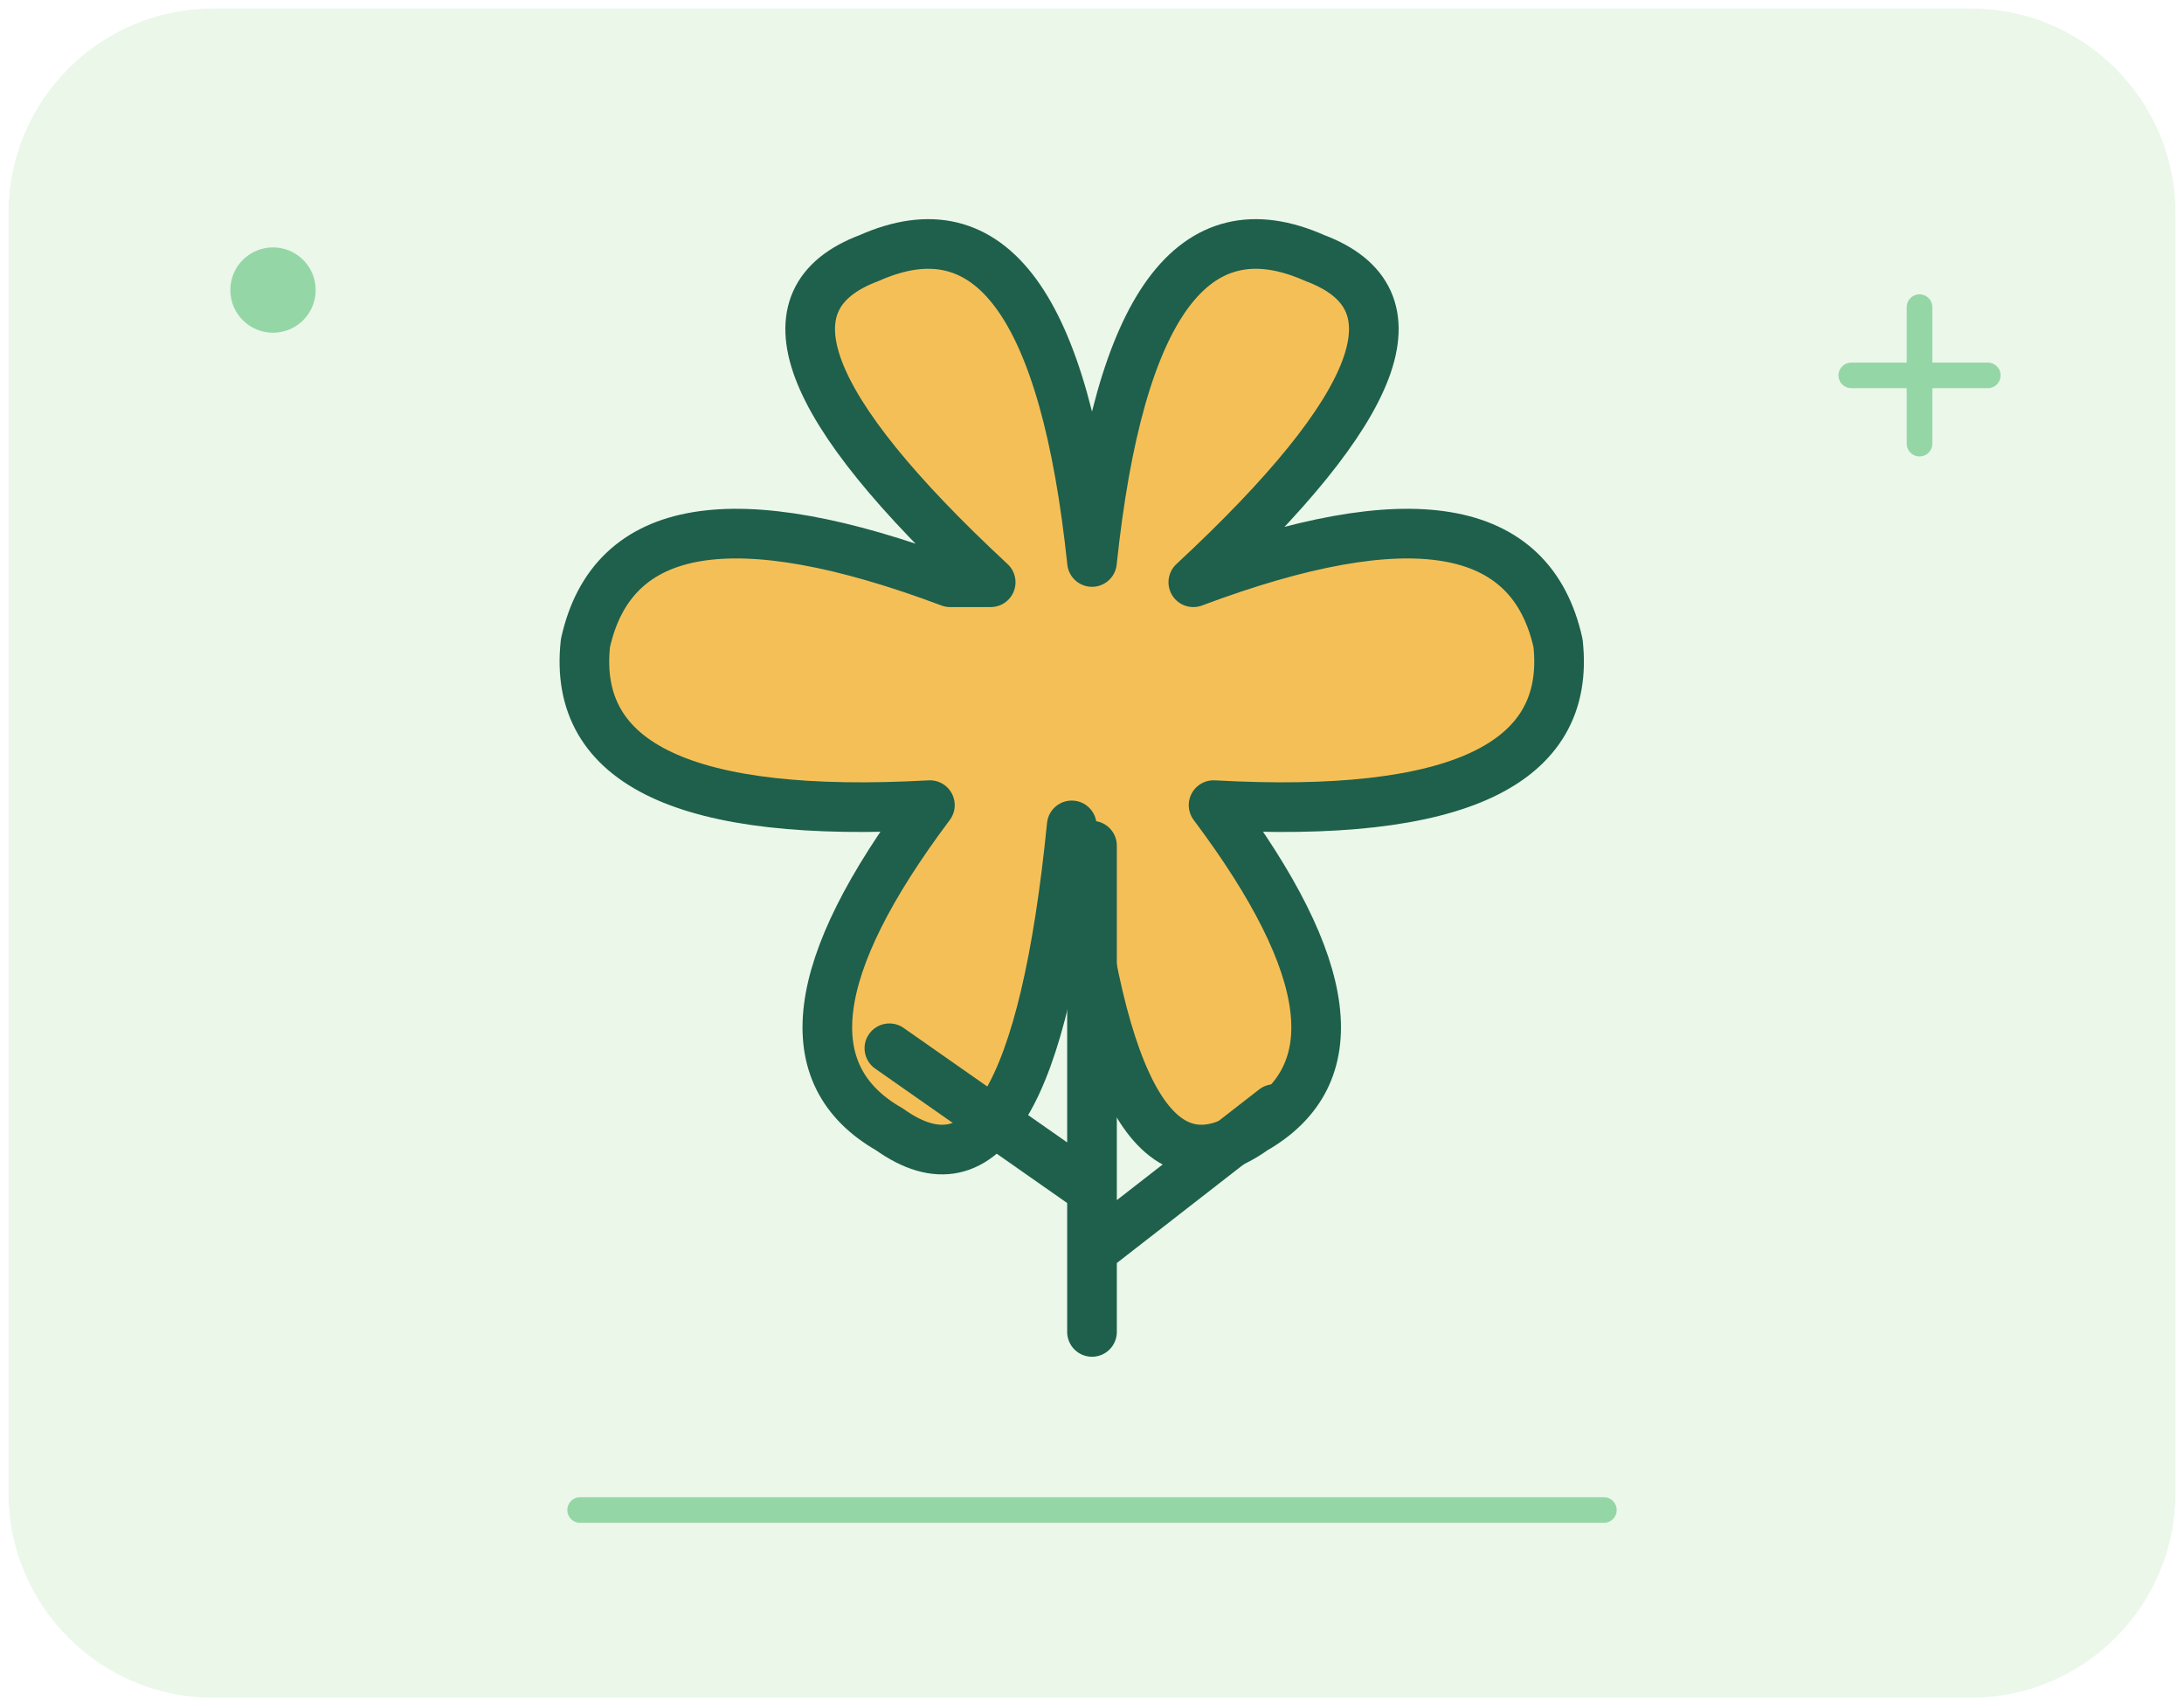
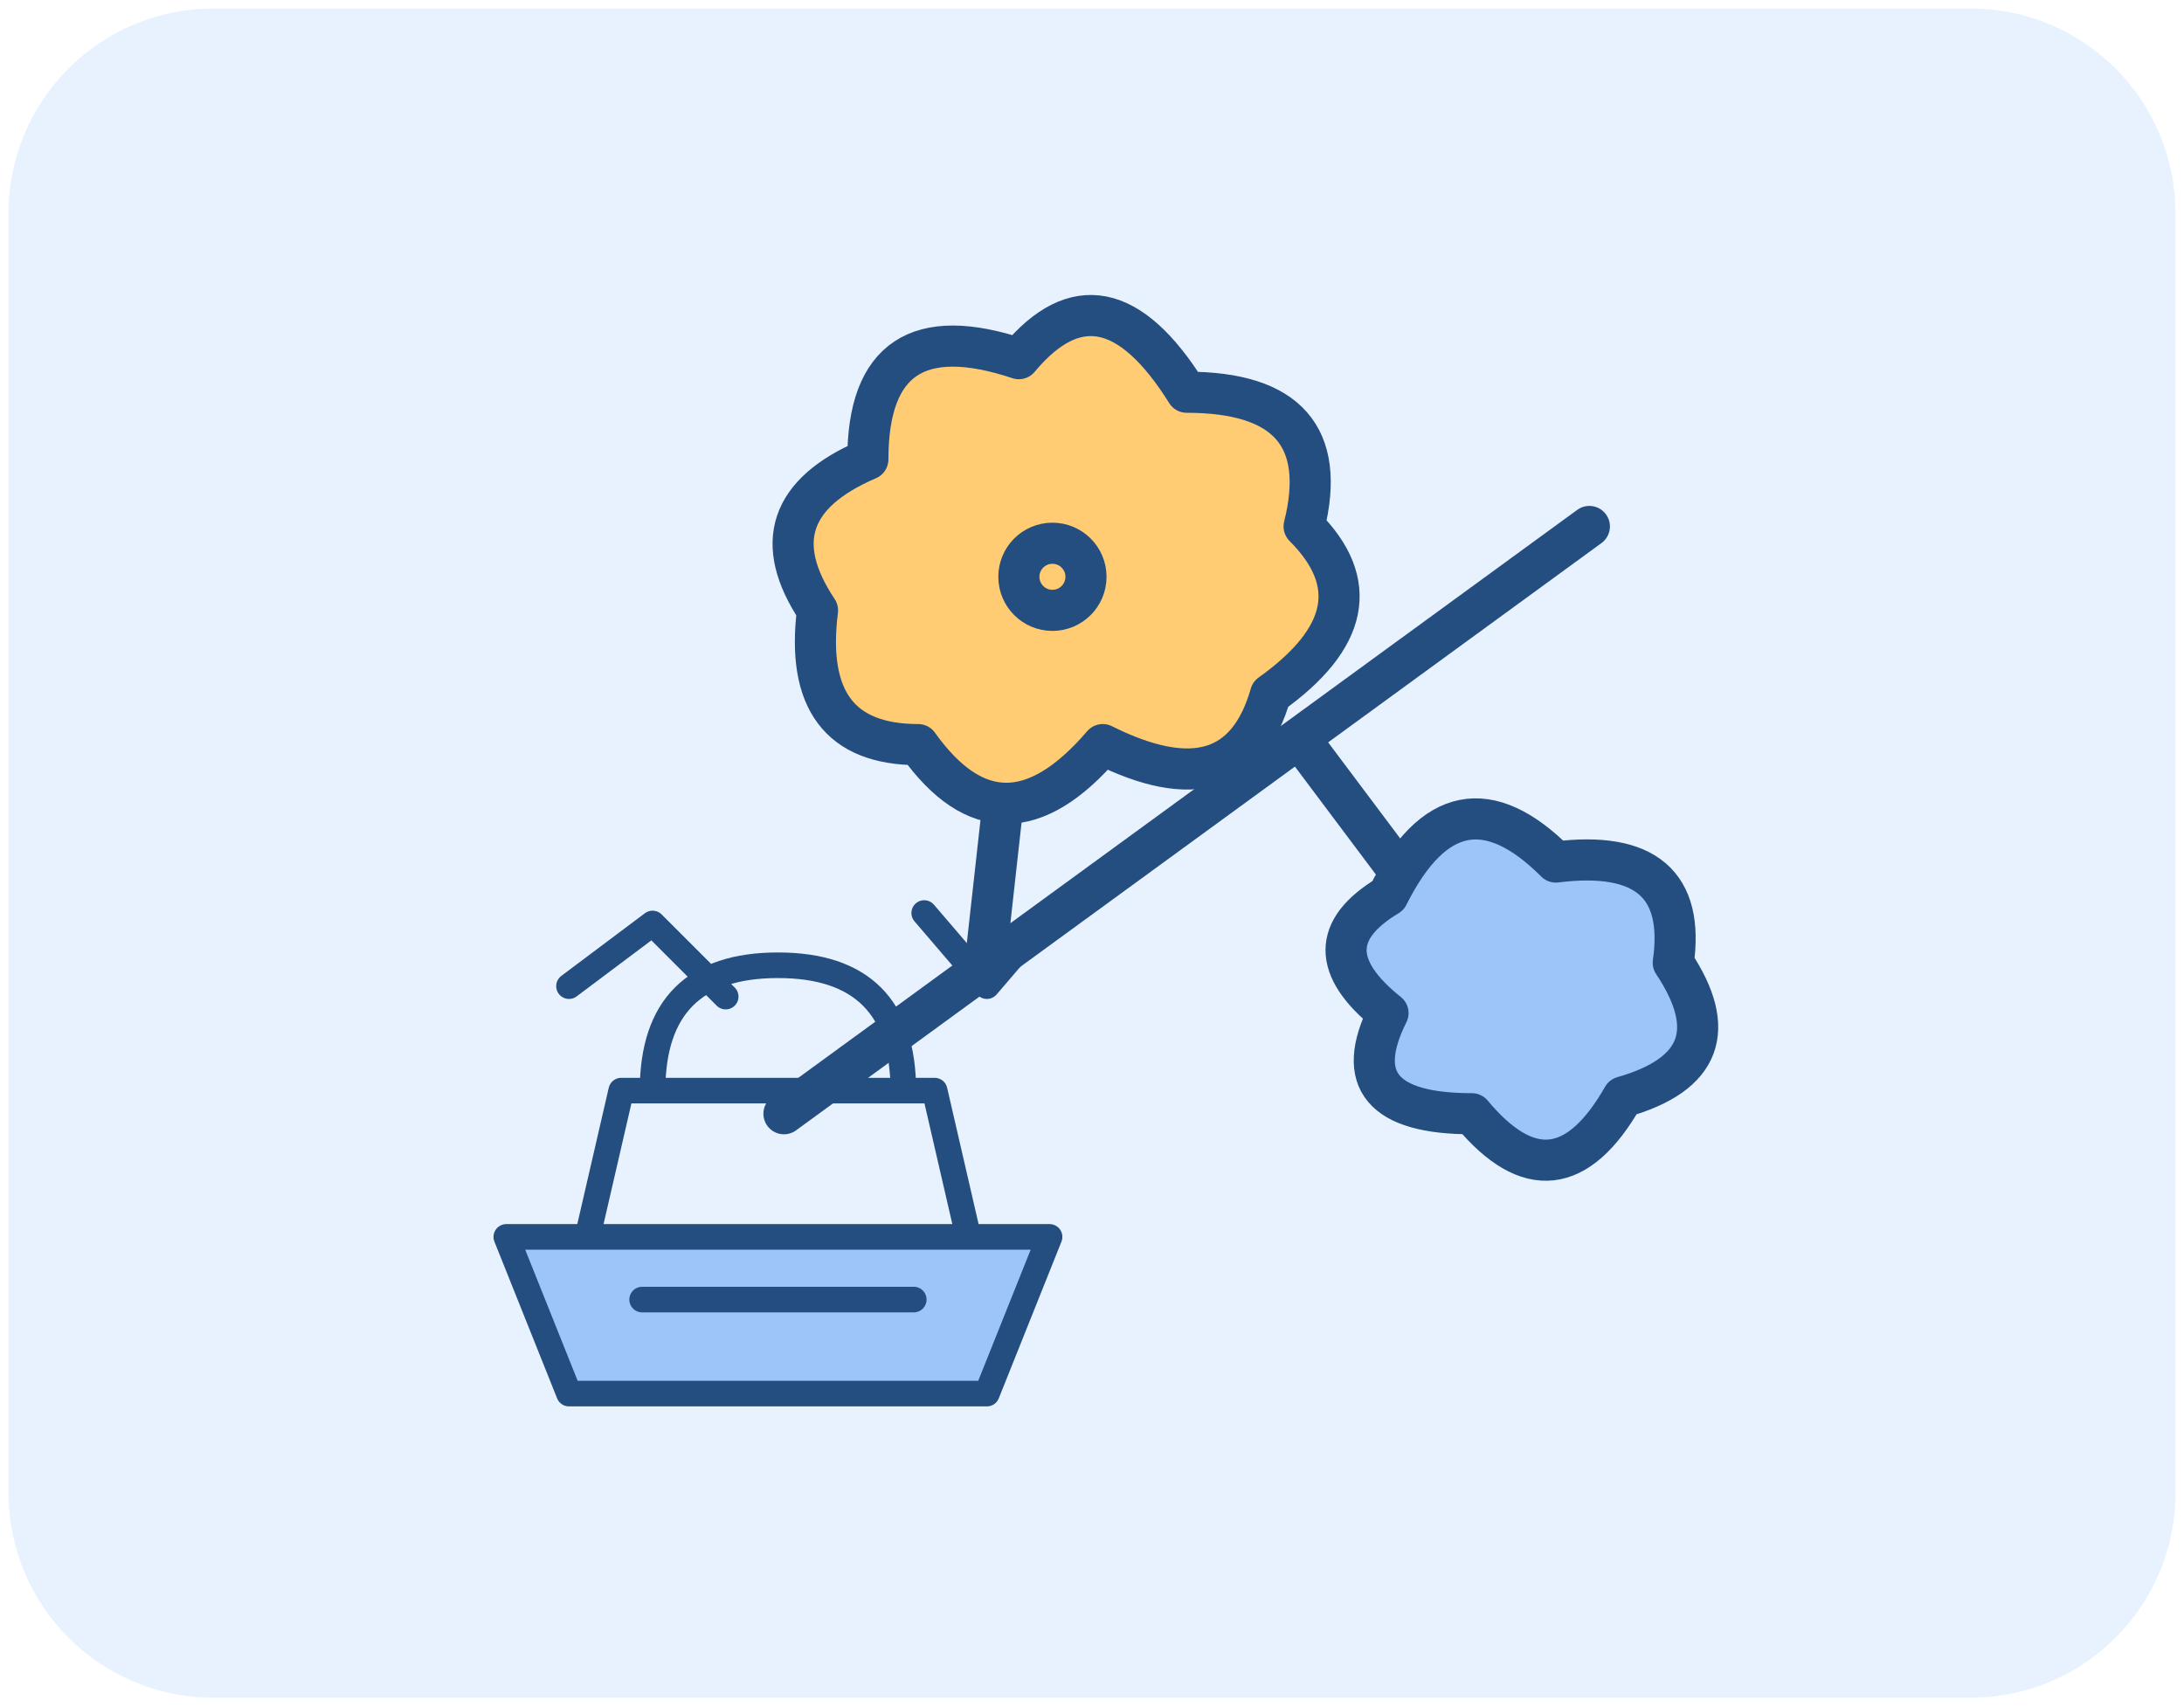
- <svg xmlns="http://www.w3.org/2000/svg" width="256" height="200" viewBox="0 0 256 200" font-family="system-ui,Noto Sans CJK SC,Microsoft YaHei,sans-serif" role="img">
-   <rect x="1" y="1" width="254" height="198" rx="24" fill="#eaf7e9" />
-   <circle cx="32" cy="34" r="5" fill="#95d6a6" />
-   <path d="M225 36v16m-8-8h16" stroke="#95d6a6" stroke-width="3" stroke-linecap="round" />
-   <g transform="translate(52 16) scale(2.375)" stroke="#1e604b" stroke-width="2.45" stroke-linecap="round" stroke-linejoin="round" fill="none">
-     <ellipse cx="32" cy="27" rx="6" ry="6" fill="#95d6a6" />
-     <path d="M27 22q-14-13-6-16 9-4 11 15 2-19 11-15 8 3-6 16 16-6 18 3 1 9-17 8 9 12 2 16-7 5-9-15-2 20-9 15-7-4 2-16-18 1-17-8 2-9 18-3z" fill="#f5bf58" />
-     <path d="M32 35v24m0-7-10-7m10 10 9-7" fill="none" />
+ <svg xmlns="http://www.w3.org/2000/svg" width="256" height="200" viewBox="0 0 256 200" font-family="system-ui,sans-serif" role="img">
+   <rect x="1" y="1" width="254" height="198" rx="24" fill="#e8f2ff" />
+   <g transform="translate(52 20) scale(2.375)" stroke="#244d80" stroke-width="2.45" stroke-linecap="round" stroke-linejoin="round" fill="none">
+     <g transform="translate(11 1) scale(0.828125)">
+       <path d="M7 55 55 20M19 46l2-18m17 5 9 12" fill="none" />
+       <path d="M9 25q-4-6 3-9 0-9 9-6 5-6 10 2 9 0 7 8 5 5-2 10-2 7-10 3-6 7-11 0-7 0-6-8z" fill="#ffcc73" />
+       <ellipse cx="23" cy="23" rx="2" ry="2" fill="#ffcc73" />
+       <path d="M43 42q4-8 10-2 8-1 7 6 4 6-3 8-4 7-9 1-8 0-5-6-5-4 0-7z" fill="#9dc5fa" />
+     </g>
+     <g transform="translate(0 32) scale(0.515625)">
+       <path d="M6 40h52l-6 15H12z" fill="#9dc5fa" />
+       <path d="M14 39l3-13h30l3 13m-30-13q0-12 12-12t12 12m-25 20h26M12 16l8-6 7 7m19-8 6 7 6-7" fill="none" />
+     </g>
  </g>
-   <path d="M68 177h120" stroke="#95d6a6" stroke-width="3" stroke-linecap="round" />
</svg>
